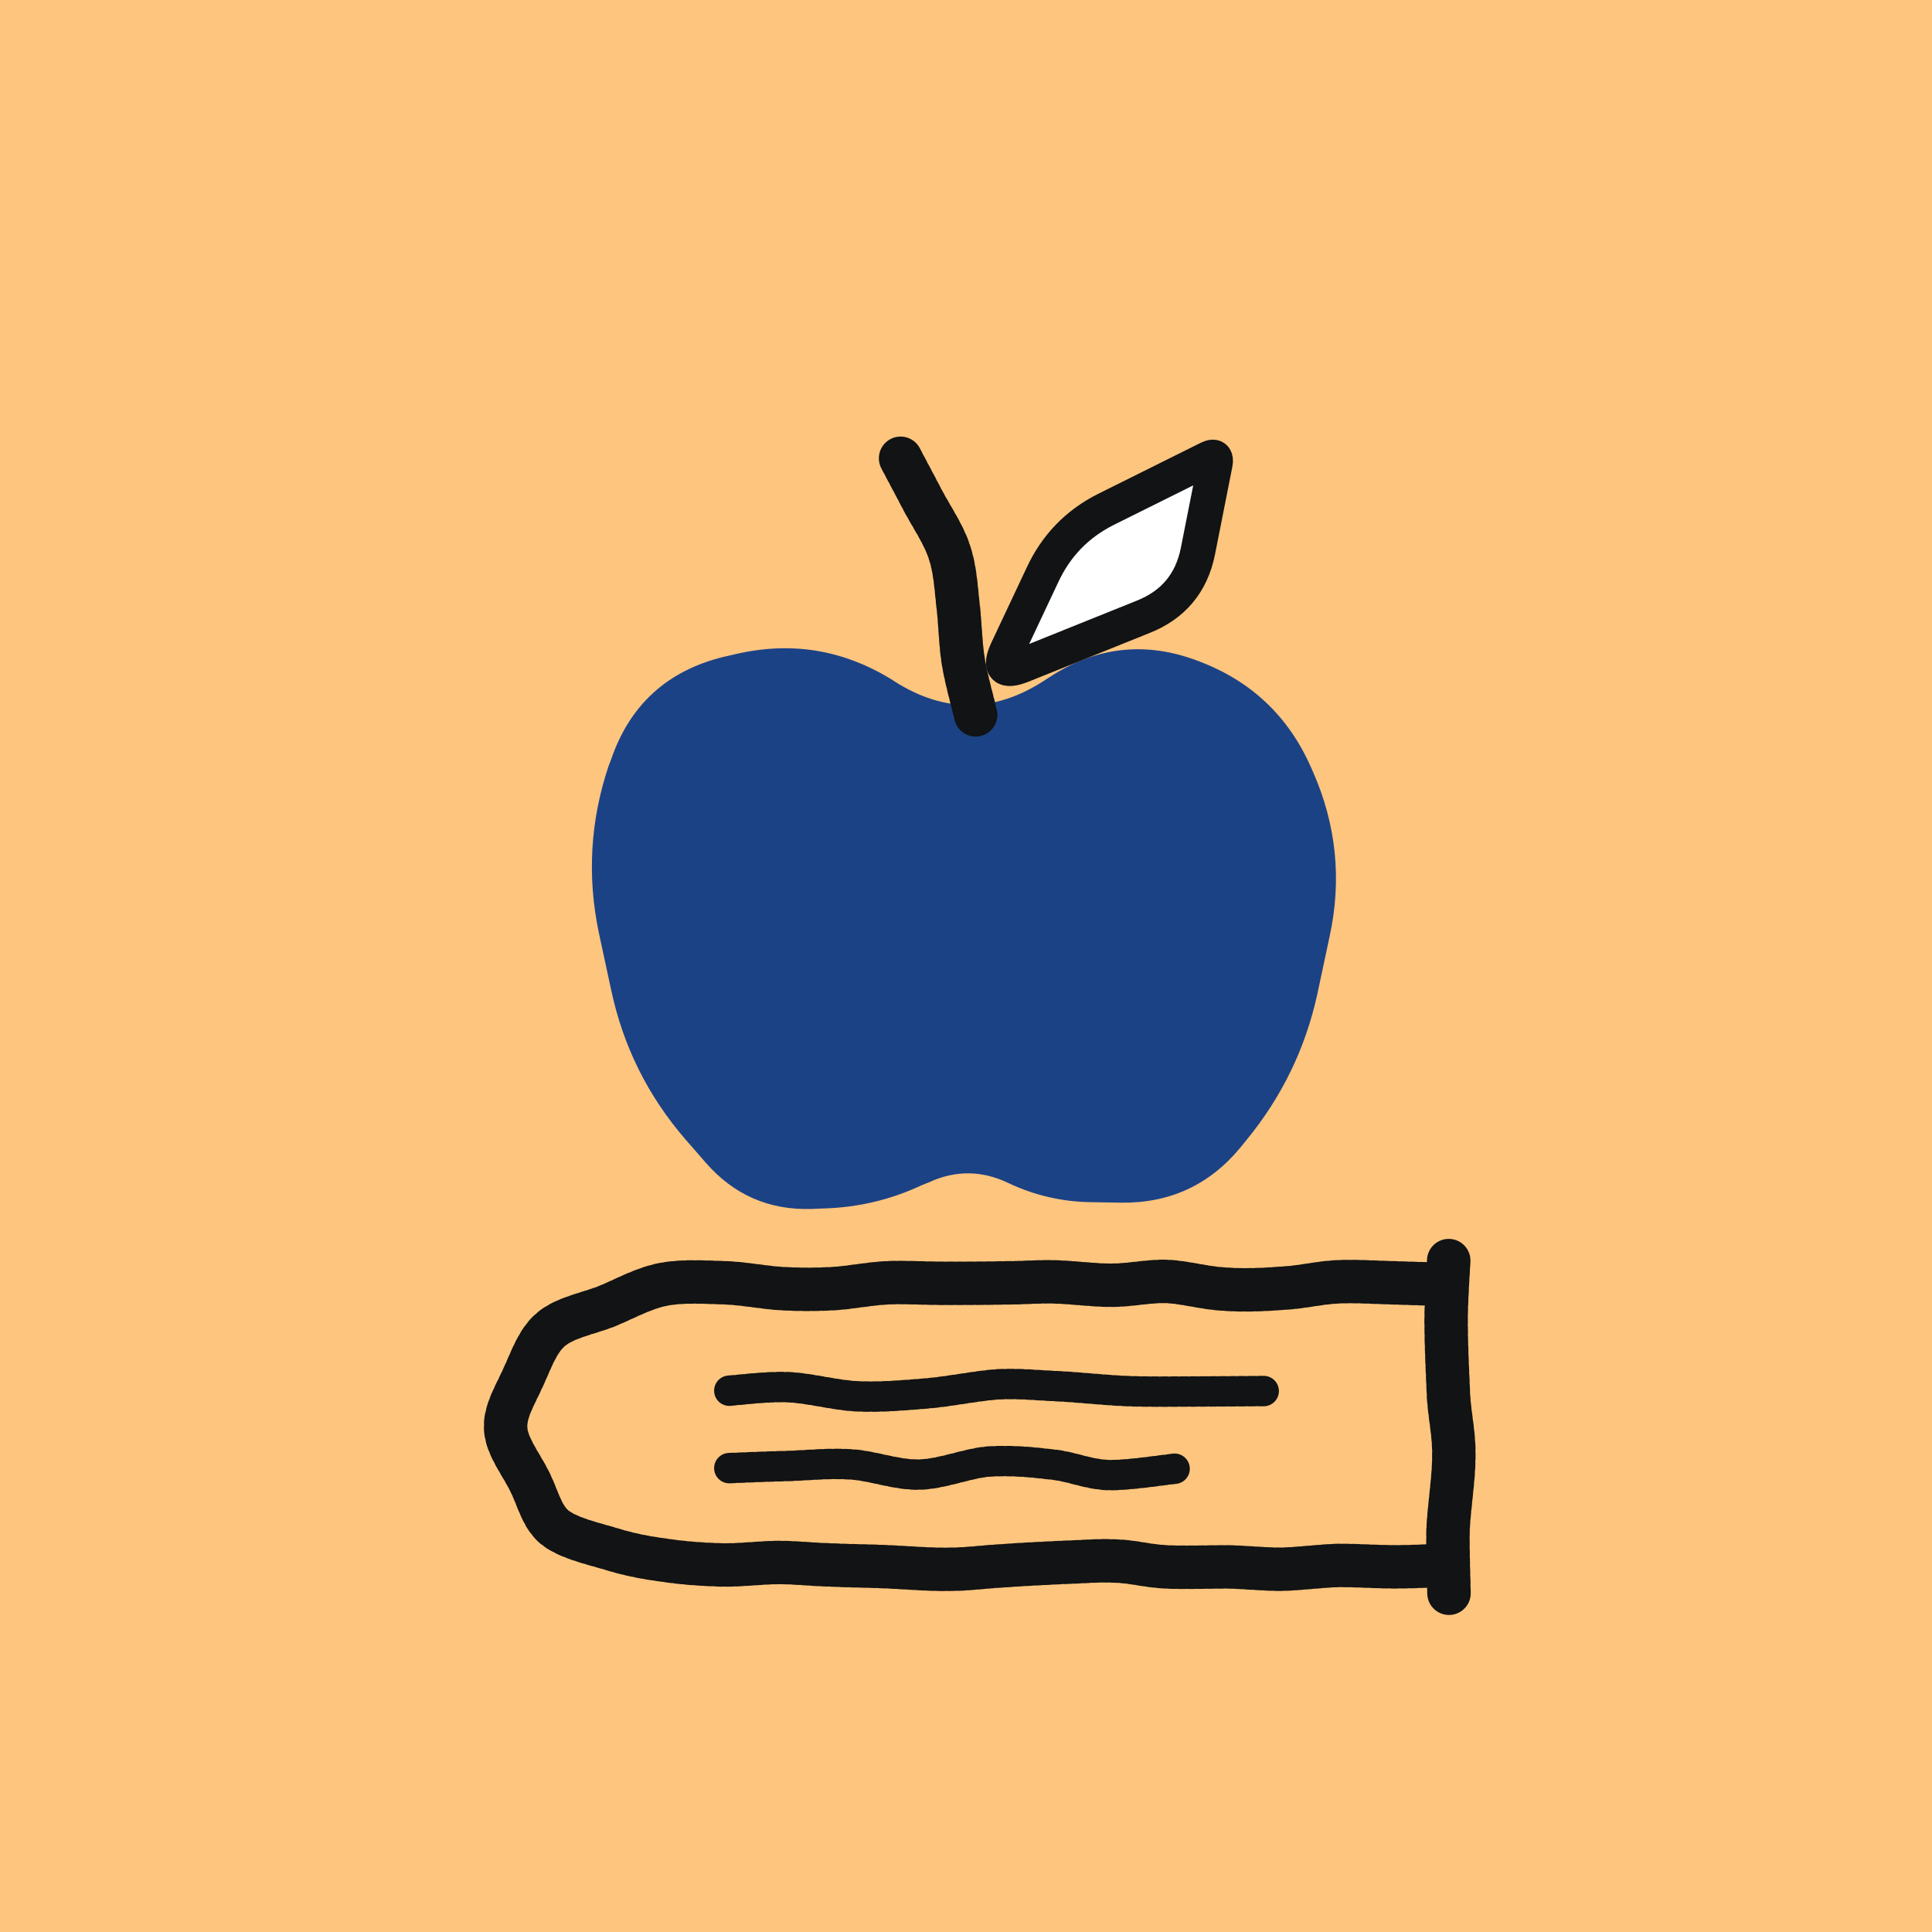
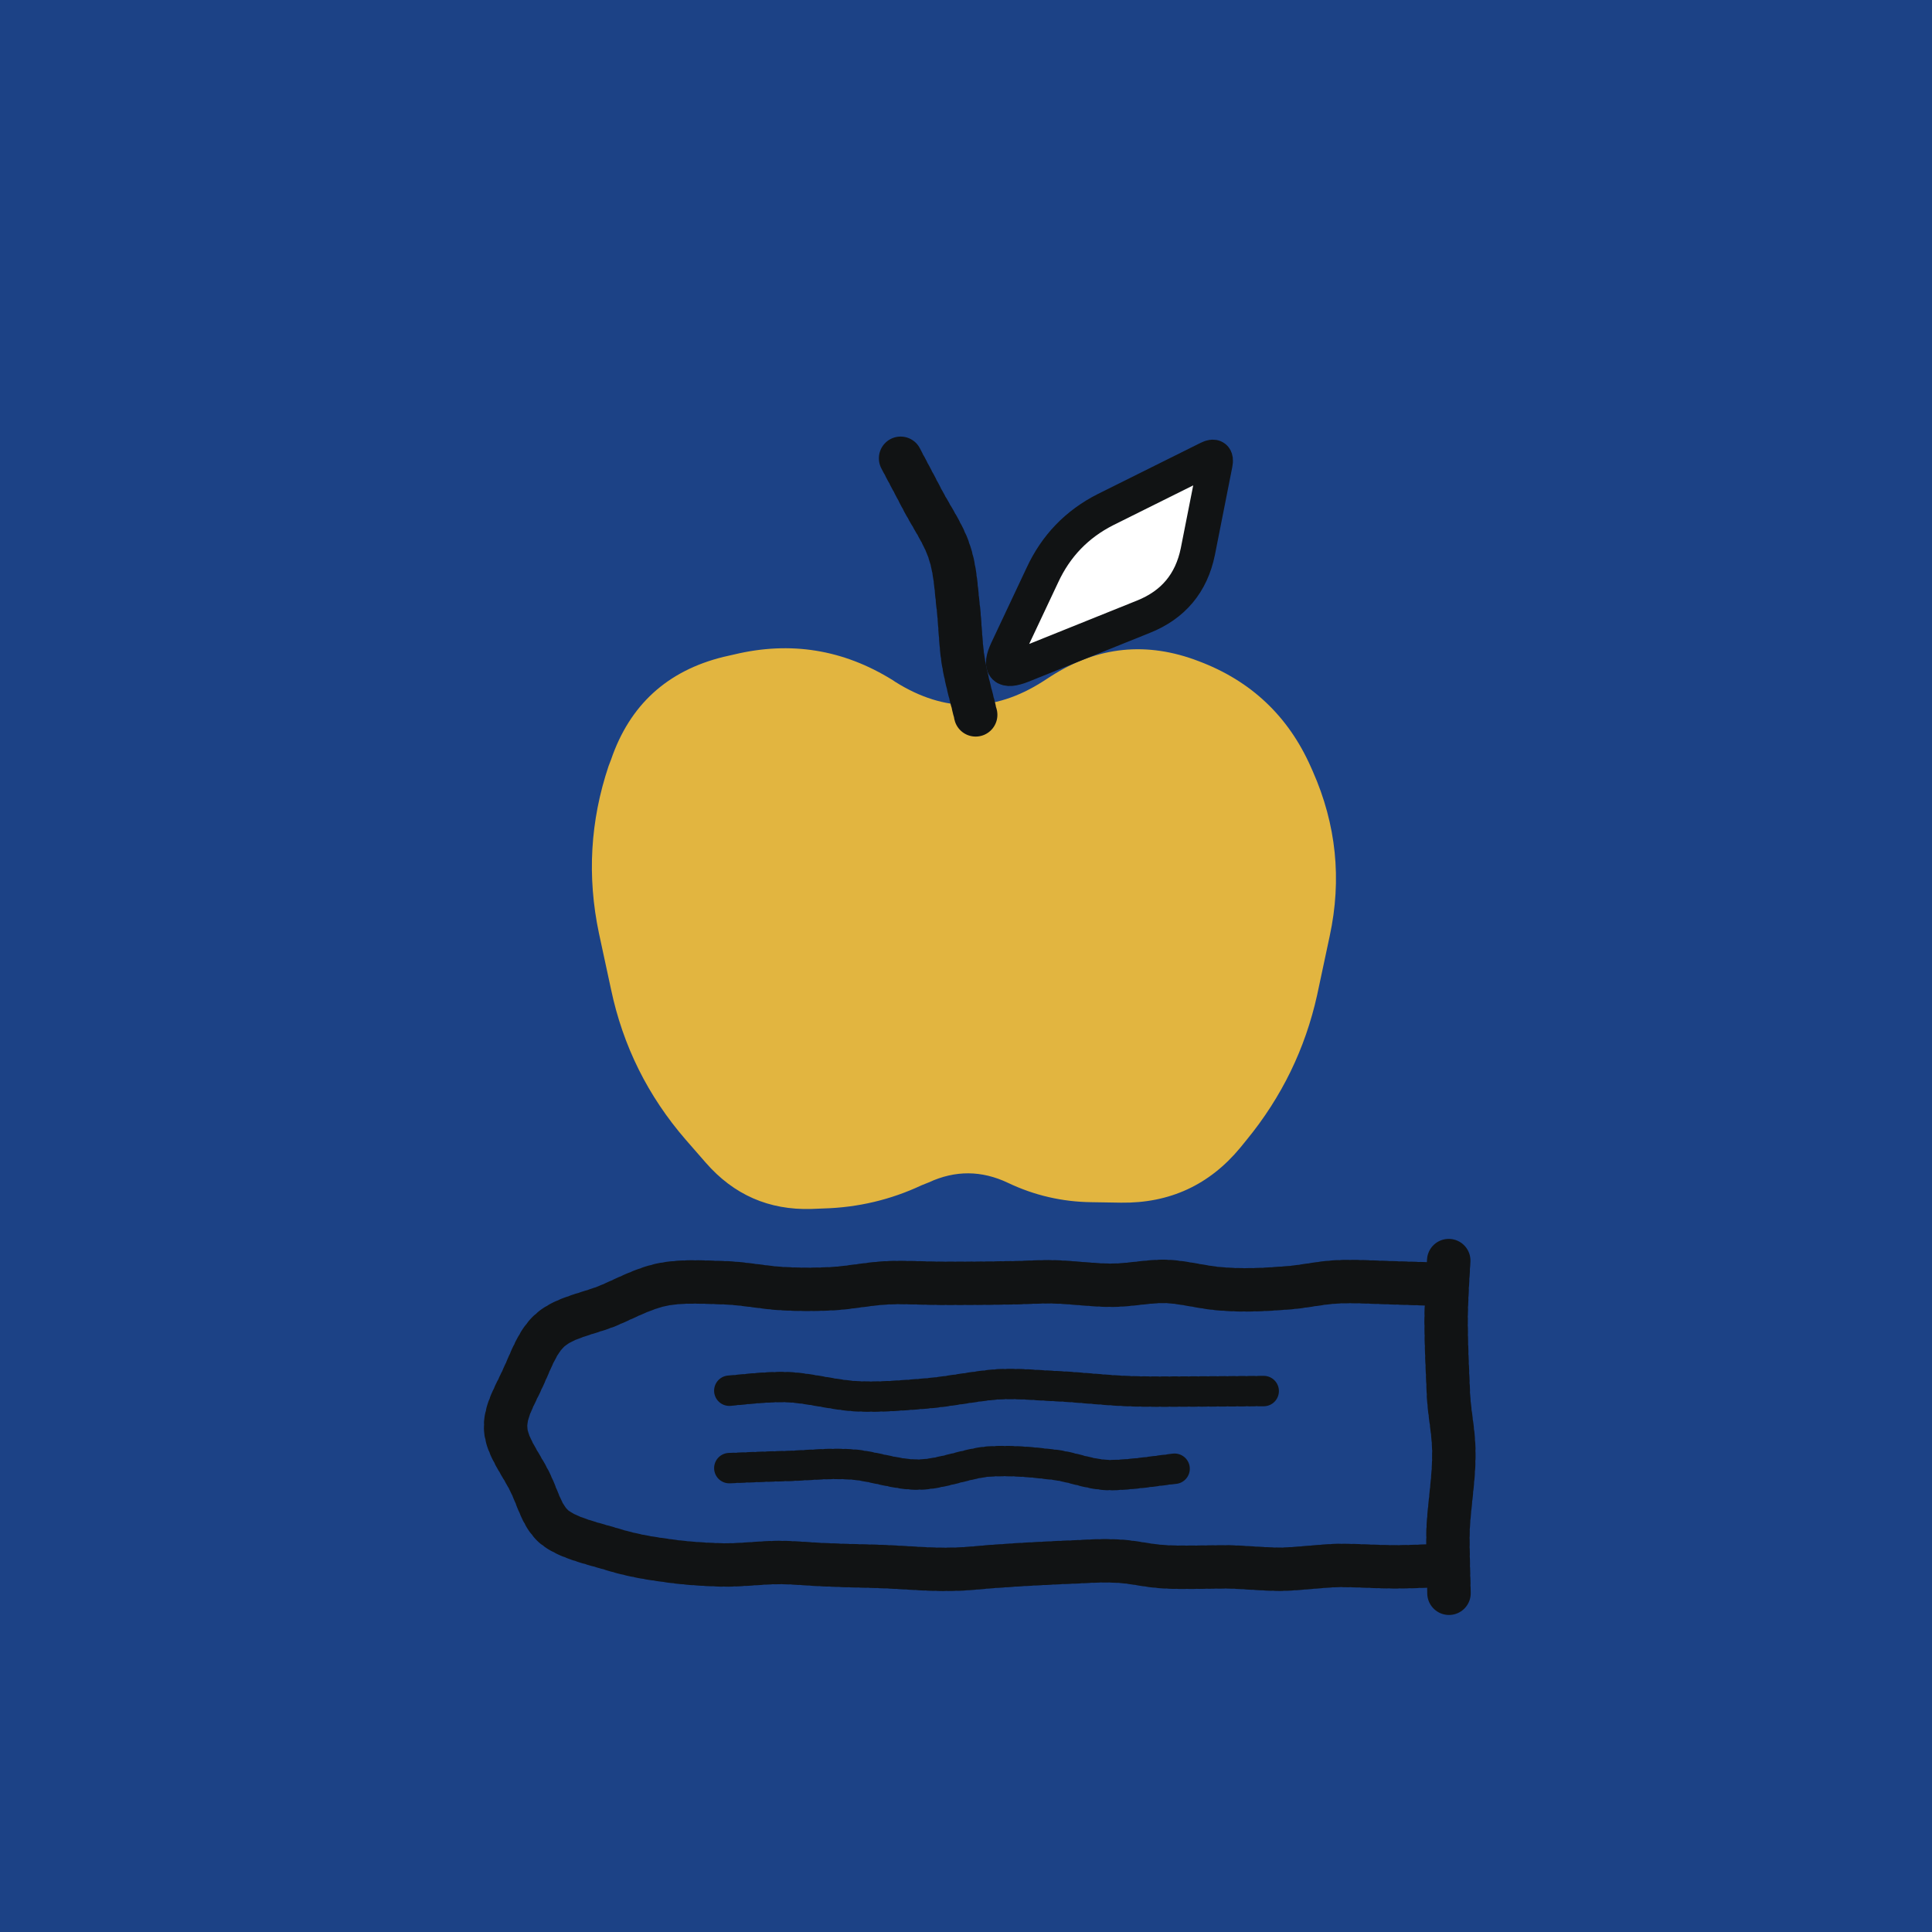
<svg xmlns="http://www.w3.org/2000/svg" viewBox="0 0 400 400" class="ud-ill ud-ill-applebook" role="img" aria-label="apple book illustration">
  <style>
.ud-ill-applebook .ud-draw{stroke-dasharray:1;stroke-dashoffset:1;animation:ud-draw-applebook 600ms cubic-bezier(0.65, 0, 0.35, 1) both}
.ud-ill-applebook .ud-pop{transform-box:fill-box;transform-origin:center;animation:ud-pop-applebook 787ms linear(0, 0.028, 0.088, 0.171, 0.268, 0.373, 0.478, 0.581, 0.677, 0.764, 0.841, 0.906, 0.961, 1.004, 1.038, 1.062, 1.078, 1.088, 1.092, 1.091, 1.087, 1.08, 1.071, 1.062, 1.052, 1.043, 1.034, 1.025, 1.018, 1.011, 1.006, 1.001, 0.998, 0.995, 0.993, 0.992, 0.992, 0.992, 0.992, 0.992, 0.993, 0.994, 0.995, 0.996, 0.997, 0.997, 0.998, 0.999, 0.999, 1, 1, 1, 1.001, 1) both}
@keyframes ud-draw-applebook{to{stroke-dashoffset:0}}
@keyframes ud-pop-applebook{from{transform:scale(0)}to{transform:scale(1)}}
.ud-ill-applebook .ud-float{animation:ud-float-applebook 3200ms cubic-bezier(0.37, 0, 0.63, 1) 1187ms infinite alternate}
@keyframes ud-float-applebook{from{transform:translateY(0)}to{transform:translateY(-4px)}}
@media (prefers-reduced-motion:reduce){.ud-ill-applebook *{animation:none!important}.ud-ill-applebook .ud-draw{stroke-dashoffset:0}}</style>
-   <rect width="400" height="400" fill="#fdc57e" />
+   <rect width="400" height="400" fill="#1c4286" />
  <g class="ud-float">
-     <path class="ud-pop" fill="#1c4286" d="M185.4 141.2Q200.7 150.8 215.9 141.1L217.6 140Q232.1 130.7 248.2 136.9L248.2 136.9Q264.4 143 271.4 158.8L271.8 159.7Q279.1 176.2 275.3 193.8L272.7 206Q269 222.7 258.1 236L256.8 237.6Q247.2 249.2 232.1 249L226 248.9Q216.9 248.8 208.7 244.9L208.7 244.9Q200.5 241 192.3 244.8L190.8 245.4Q181.2 249.9 170.5 250.2L168 250.3Q154.8 250.7 146.1 240.7L142 236Q130.2 222.4 126.5 204.8L124 193.2Q120.3 175.6 126 158.6L126.5 157.3Q132.3 140.3 149.8 136L152 135.5Q169.5 131.3 184.8 140.8Z" />
+     <path class="ud-pop" fill="#e2b540" d="M185.4 141.2Q200.7 150.8 215.9 141.1L217.6 140Q232.1 130.7 248.2 136.9L248.2 136.9Q264.4 143 271.4 158.8L271.8 159.7Q279.1 176.2 275.3 193.8L272.7 206Q269 222.7 258.1 236L256.8 237.6Q247.2 249.2 232.1 249L226 248.9Q216.9 248.8 208.7 244.9L208.7 244.9Q200.5 241 192.3 244.8L190.8 245.4Q181.2 249.9 170.5 250.2L168 250.3Q154.8 250.7 146.1 240.7L142 236Q130.2 222.4 126.5 204.8L124 193.2Q120.3 175.6 126 158.6L126.5 157.3Q132.3 140.3 149.8 136L152 135.5Q169.5 131.3 184.8 140.8Z" />
    <path class="ud-draw" fill="none" stroke="#111314" stroke-width="9" stroke-linecap="round" stroke-linejoin="round" pathLength="1" style="animation-delay:260ms" d="M186 94C186.8 95.6 189.3 100.2 191 103.5C192.8 106.9 195.3 110.5 196.5 114.1C197.7 117.6 197.9 121.1 198.3 124.9C198.8 128.7 198.8 132.9 199.4 136.7C200 140.6 201.6 146.1 202 148" />
    <path class="ud-pop" fill="#ffffff" stroke="#111314" stroke-width="7.2" stroke-linejoin="round" style="animation-delay:340ms" d="M211.6 137.8Q206 140 208.5 134.6L215.8 119.1Q220 110 228.9 105.5L250.2 94.9Q252 94 251.6 96L248 114.2Q246 124 236.7 127.7Z" />
  </g>
  <path class="ud-draw" fill="none" stroke="#111314" stroke-width="9" stroke-linecap="round" stroke-linejoin="round" pathLength="1" style="animation-delay:120ms" d="M300 266C298.1 265.9 292.5 265.7 288.6 265.6C284.7 265.5 280.5 265.2 276.7 265.4C272.9 265.6 269.6 266.5 265.7 266.7C261.9 267 257.6 267.2 253.5 266.9C249.5 266.7 245.5 265.5 241.6 265.3C237.7 265.2 234 266.1 230.1 266.1C226.3 266.1 222.1 265.5 218.4 265.4C214.8 265.3 212.2 265.6 208.4 265.6C204.5 265.7 199.3 265.7 195.2 265.7C191 265.7 187.3 265.4 183.5 265.6C179.7 265.8 176 266.6 172.5 266.8C168.9 267 165.7 267 162 266.8C158.3 266.6 154.6 265.8 150.5 265.6C146.4 265.5 141.6 265.1 137.4 265.9C133.2 266.7 129.4 268.9 125.5 270.5C121.6 272 116.9 272.8 114 275.3C111.2 277.7 109.9 281.8 108.3 285.2C106.8 288.6 104.4 292.3 104.7 295.9C104.9 299.4 107.9 303.2 109.6 306.6C111.3 309.9 112 313.7 114.7 316.1C117.5 318.4 122.5 319.5 126.2 320.6C130 321.8 133.6 322.5 137.4 323C141.3 323.6 145.4 323.9 149.3 324C153.3 324.1 157.5 323.5 161.2 323.5C165 323.5 167.9 323.9 171.8 324C175.6 324.2 180 324.2 184.1 324.4C188.3 324.6 192.8 325 196.7 324.9C200.5 324.9 203.5 324.4 207.4 324.2C211.2 323.9 215.7 323.7 219.6 323.5C223.6 323.4 227.4 323 231 323.2C234.6 323.3 237.4 324.2 241.3 324.4C245.1 324.6 250.2 324.4 254.2 324.4C258.2 324.5 261.5 324.9 265.3 324.9C269.2 324.8 273.4 324.2 277.3 324.1C281.2 324.1 285.1 324.4 288.9 324.4C292.7 324.4 298.2 324.1 300 324" />
  <path class="ud-draw" fill="none" stroke="#111314" stroke-width="9" stroke-linecap="round" stroke-linejoin="round" pathLength="1" style="animation-delay:200ms" d="M300 260C299.9 262.3 299.4 268.8 299.4 273.7C299.4 278.5 299.7 284.4 299.9 289.1C300.2 293.7 301.1 297 301 301.6C301 306.2 300 312 299.8 316.8C299.7 321.5 300 327.8 300 330" />
  <path class="ud-draw" fill="none" stroke="#111314" stroke-width="6.3" stroke-linecap="round" stroke-linejoin="round" pathLength="1" style="animation-delay:280ms" d="M150 288C152.2 287.9 158.6 287 163.2 287.2C167.8 287.4 172.9 288.9 177.6 289.1C182.4 289.3 187 288.9 191.8 288.5C196.7 288.1 202.2 286.9 206.7 286.6C211.2 286.4 214.5 286.8 218.9 287C223.3 287.2 228.4 287.8 233.1 288C237.8 288.2 242.2 288.1 247 288.1C251.8 288.1 259.5 288 262 288" />
  <path class="ud-draw" fill="none" stroke="#111314" stroke-width="6.3" stroke-linecap="round" stroke-linejoin="round" pathLength="1" style="animation-delay:320ms" d="M150 304C152.3 303.9 159.4 303.6 163.8 303.5C168.2 303.3 171.9 302.9 176.4 303.2C180.8 303.5 185.6 305.4 190.3 305.3C195 305.2 200.1 303 204.6 302.6C209.2 302.3 213.6 302.7 217.7 303.2C221.9 303.6 225 305.2 229.4 305.4C233.8 305.5 241.6 304.2 244 304" />
</svg>
